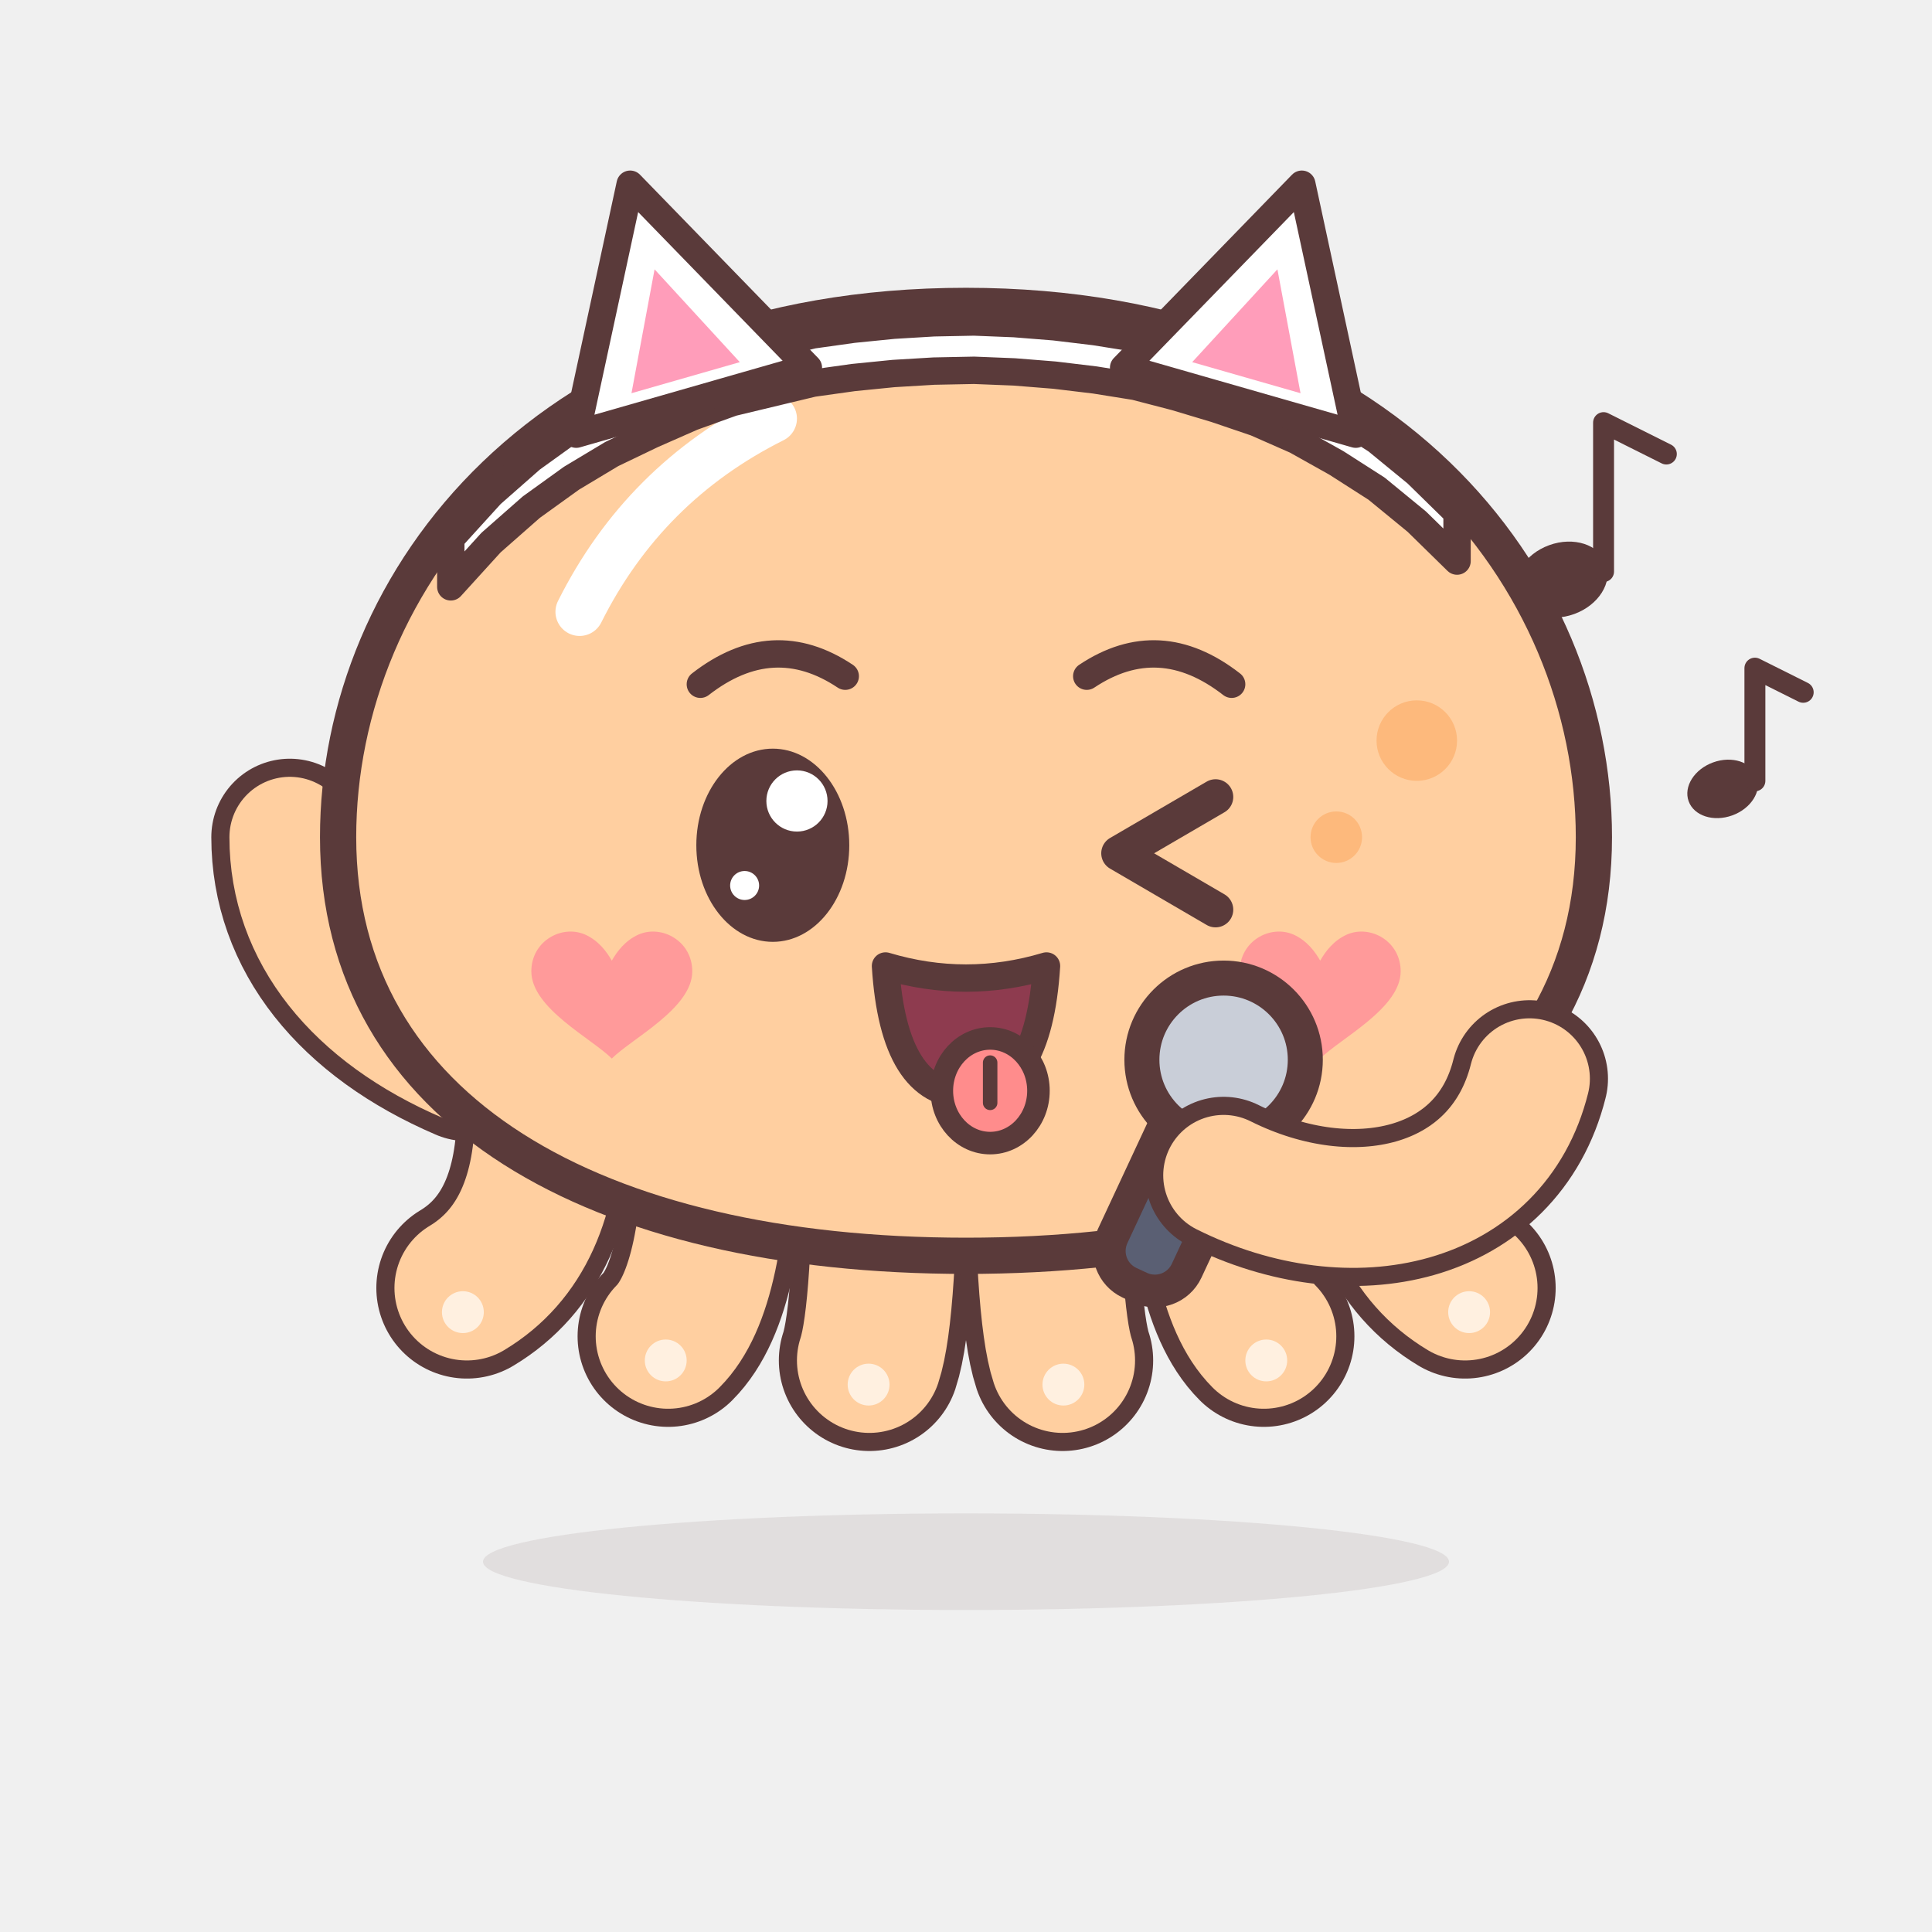
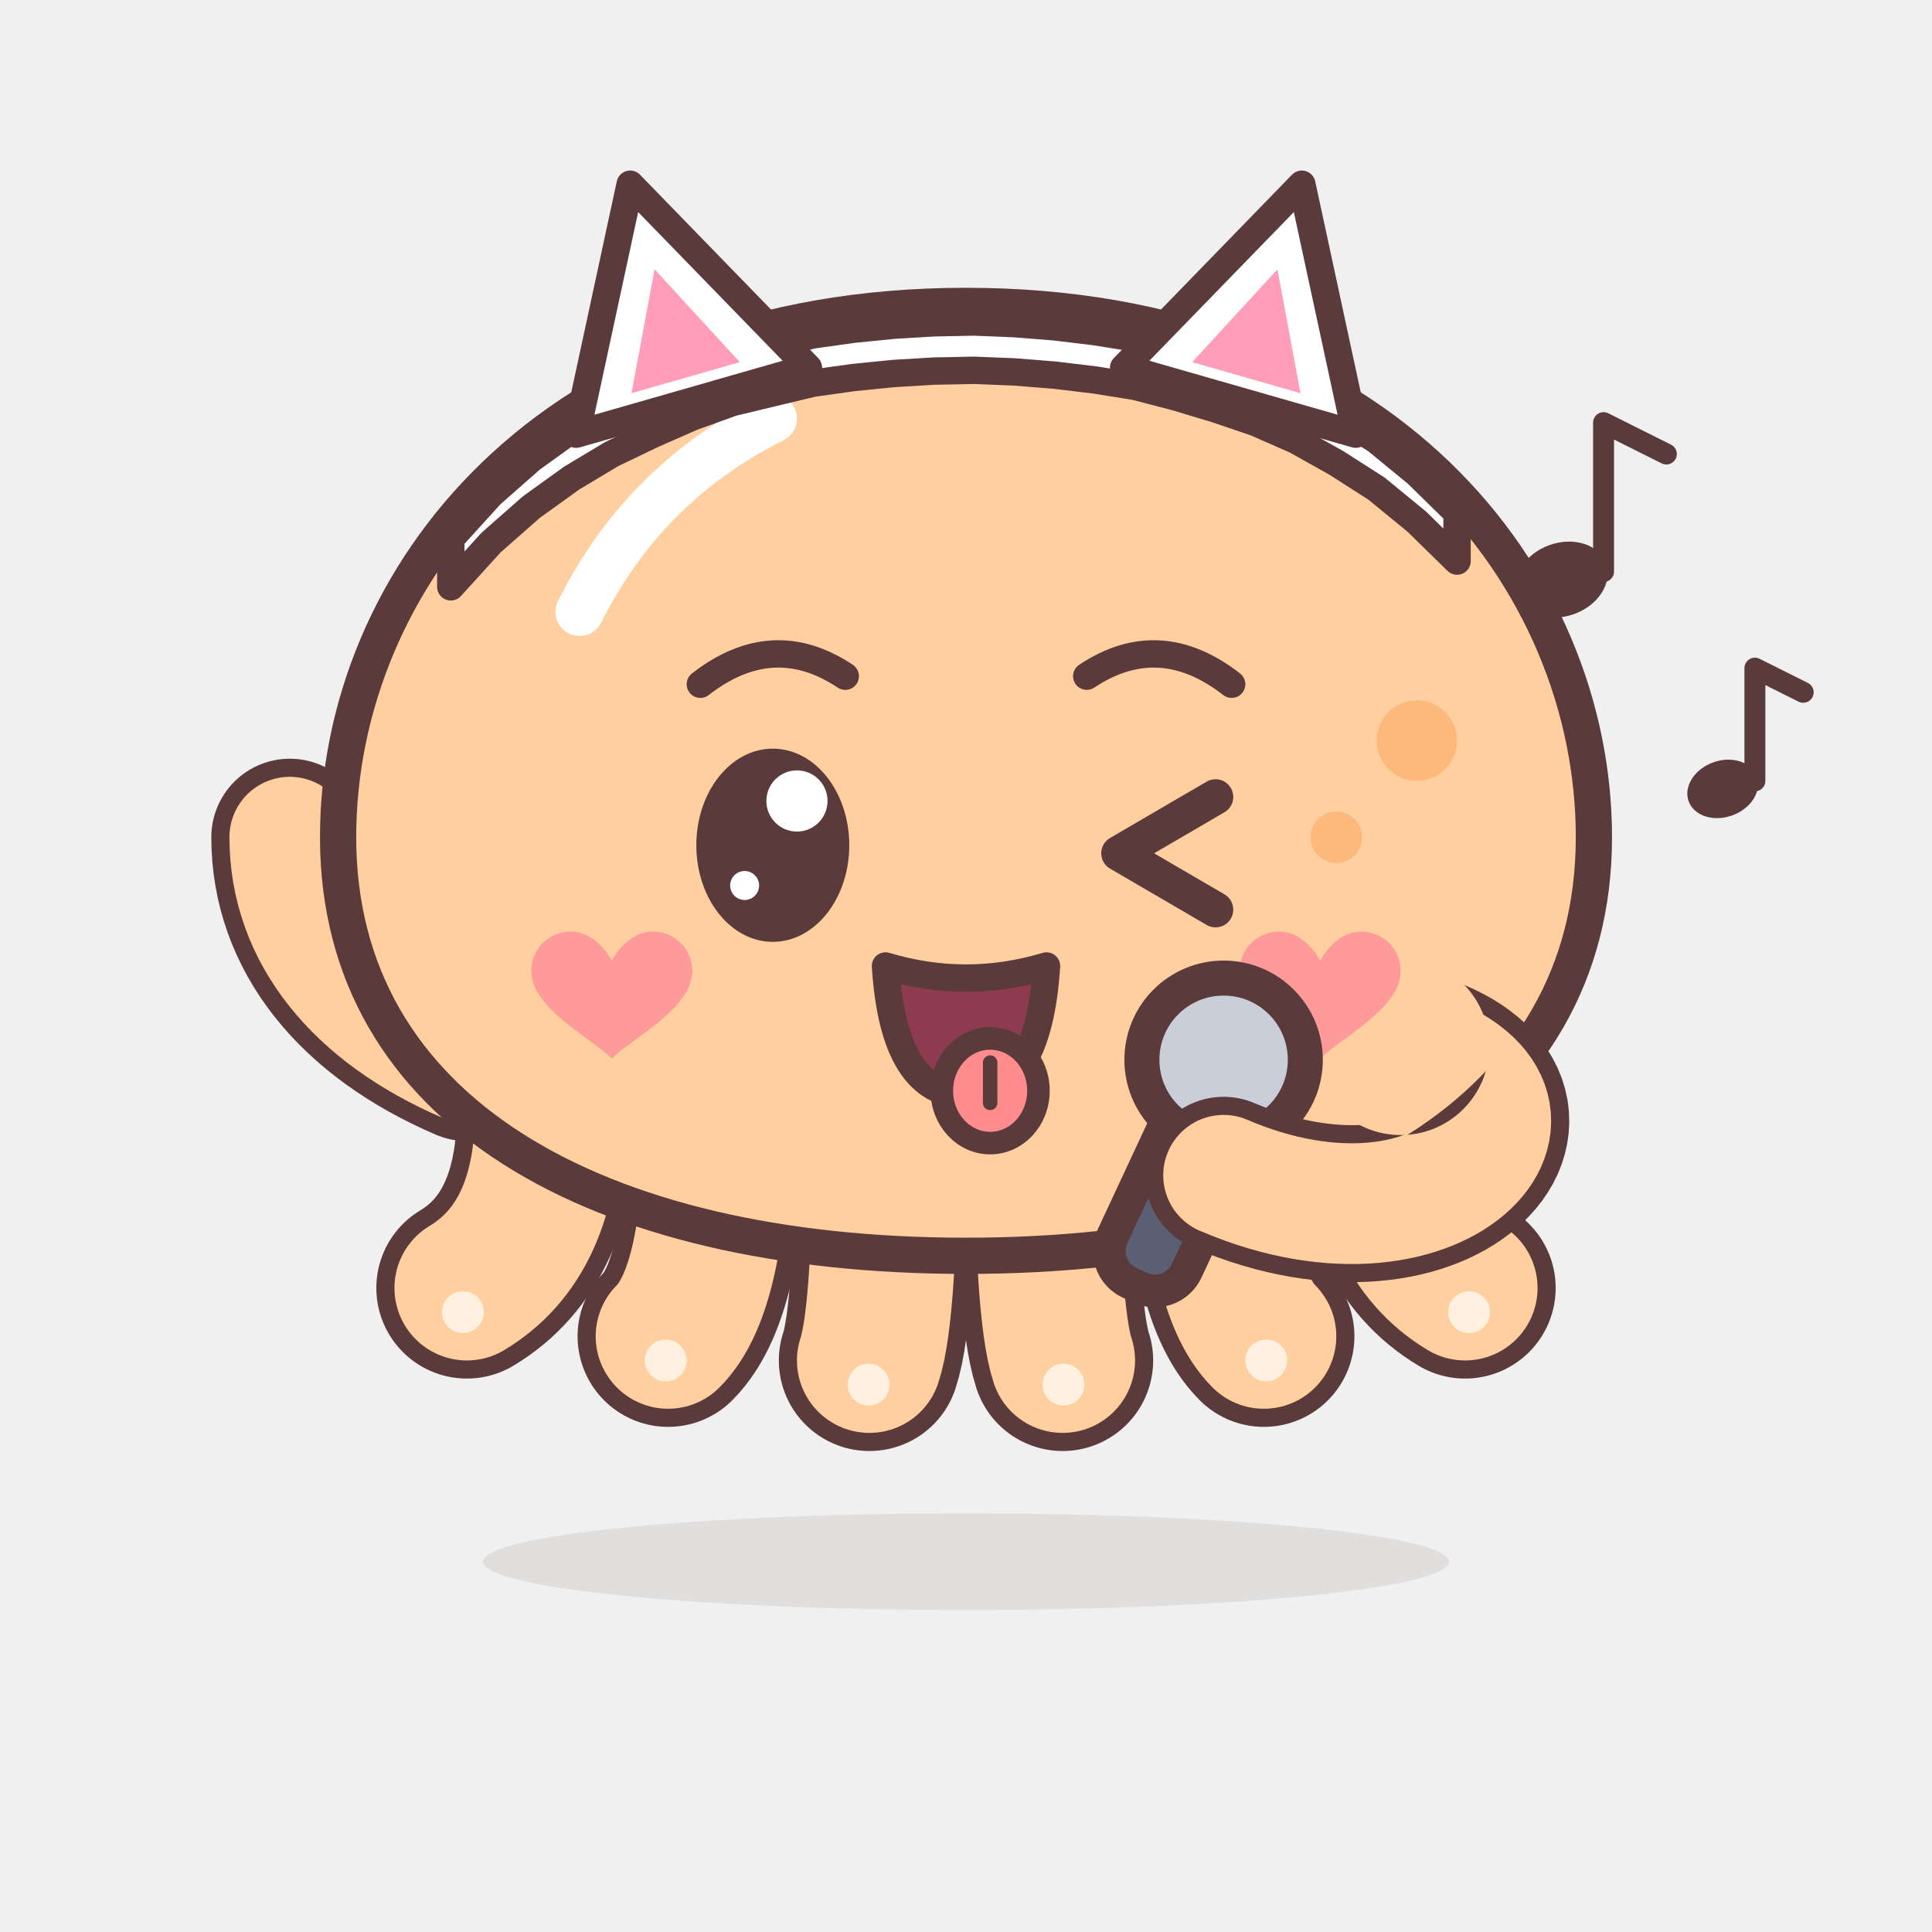
<svg xmlns="http://www.w3.org/2000/svg" viewBox="0 0 240 240" width="240" height="240">
  <ellipse cx="120" cy="194" rx="60" ry="6" fill="#5A3A3A" opacity="0.10" />
  <g fill="none" stroke-linecap="round" stroke-linejoin="round">
    <g stroke="#5A3A3A" stroke-width="22.5">
      <path d="M68 138 Q 68 154, 58 160" />
      <path d="M89 138 Q 89 160, 83 166" />
      <path d="M110 138 Q 110 163, 108 169" />
      <path d="M130 138 Q 130 163, 132 169" />
      <path d="M151 138 Q 151 160, 157 166" />
      <path d="M172 138 Q 172 154, 182 160" />
    </g>
    <g stroke="#FFCFA0" stroke-width="18">
      <path d="M68 138 Q 68 154, 58 160" />
      <path d="M89 138 Q 89 160, 83 166" />
      <path d="M110 138 Q 110 163, 108 169" />
      <path d="M130 138 Q 130 163, 132 169" />
      <path d="M151 138 Q 151 160, 157 166" />
      <path d="M172 138 Q 172 154, 182 160" />
    </g>
  </g>
  <g fill="none" stroke-linecap="round" stroke-linejoin="round">
    <g stroke="#5A3A3A" stroke-width="19.5">
      <path d="M58 132 C 44 126, 36 116, 36 104" />
    </g>
    <g stroke="#FFCFA0" stroke-width="15">
      <path d="M58 132 C 44 126, 36 116, 36 104" />
    </g>
  </g>
  <g fill="#FFF0E0">
    <circle cx="57.5" cy="163" r="2.6" />
    <circle cx="82.7" cy="169" r="2.6" />
    <circle cx="107.9" cy="172" r="2.6" />
    <circle cx="132.1" cy="172" r="2.6" />
    <circle cx="157.3" cy="169" r="2.6" />
    <circle cx="182.5" cy="163" r="2.6" />
  </g>
  <path d="M120 38 C 172 38, 198 72, 198 104 C 198 138, 166 156, 120 156 C 74 156, 42 138, 42 104 C 42 72, 68 38, 120 38 Z" fill="#FFCFA0" stroke="#5A3A3A" stroke-width="4.5" />
  <g fill="#FDB97C">
    <circle cx="176" cy="92" r="5" />
    <circle cx="166" cy="104" r="3.2" />
  </g>
  <path d="M72 76 Q 80 60, 96 52" fill="none" stroke="#FFFFFF" stroke-width="6" stroke-linecap="round" />
  <path d="M56 66.9 L 61 61.4 L 66 57.0 L 71 53.4 L 76 50.4 L 81 48.0 L 86 45.8 L 91 44.0 L 96 42.8 L 101 41.6 L 106 40.9 L 111 40.4 L 116 40.1 L 121 40.0 L 126 40.2 L 131 40.6 L 136 41.2 L 141 42.0 L 146 43.3 L 151 44.8 L 156 46.5 L 161 48.7 L 166 51.5 L 171 54.7 L 176 58.8 L 181 63.7 L 181 69.7 L 176 64.8 L 171 60.7 L 166 57.5 L 161 54.7 L 156 52.5 L 151 50.8 L 146 49.3 L 141 48.0 L 136 47.2 L 131 46.6 L 126 46.2 L 121 46.0 L 116 46.1 L 111 46.4 L 106 46.9 L 101 47.6 L 96 48.8 L 91 50.0 L 86 51.8 L 81 54.0 L 76 56.4 L 71 59.4 L 66 63.0 L 61 67.4 L 56 72.9 Z" fill="#FFFFFF" stroke="#5A3A3A" stroke-width="3.4" stroke-linejoin="round" />
  <g transform="rotate(-16 86 49.8)">
    <path d="M71 49.8 L 86 21.8 L 101 49.8 Z" fill="#FFFFFF" stroke="#5A3A3A" stroke-width="3.4" stroke-linejoin="round" />
    <path d="M79 46.8 L 86 32.8 L 93 46.8 Z" fill="#FF9DBA" />
  </g>
  <g transform="rotate(16 154 49.8)">
    <path d="M139 49.8 L 154 21.8 L 169 49.8 Z" fill="#FFFFFF" stroke="#5A3A3A" stroke-width="3.4" stroke-linejoin="round" />
    <path d="M147 46.8 L 154 32.8 L 161 46.8 Z" fill="#FF9DBA" />
  </g>
  <path transform="translate(76 124) scale(0.833)" d="M0 9 C -3 6, -12 1.5, -12 -4 C -12 -8.5, -7.5 -11, -4 -9.5 C -2 -8.6, -0.8 -7, 0 -5.6 C 0.8 -7, 2 -8.6, 4 -9.5 C 7.5 -11, 12 -8.5, 12 -4 C 12 1.5, 3 6, 0 9 Z" fill="#FF9A9A" />
  <path transform="translate(164 124) scale(0.833)" d="M0 9 C -3 6, -12 1.5, -12 -4 C -12 -8.5, -7.5 -11, -4 -9.5 C -2 -8.6, -0.8 -7, 0 -5.6 C 0.8 -7, 2 -8.6, 4 -9.5 C 7.5 -11, 12 -8.5, 12 -4 C 12 1.5, 3 6, 0 9 Z" fill="#FF9A9A" />
  <path d="M87 85 Q 96 78, 105 84" fill="none" stroke="#5A3A3A" stroke-width="3.4" stroke-linecap="round" stroke-linejoin="round" />
  <path d="M135 84 Q 144 78, 153 85" fill="none" stroke="#5A3A3A" stroke-width="3.4" stroke-linecap="round" stroke-linejoin="round" />
  <ellipse cx="96" cy="105" rx="9.5" ry="12.0" fill="#5A3A3A" />
  <circle cx="99.0" cy="99.5" r="3.8" fill="#FFFFFF" />
  <circle cx="92.5" cy="110.0" r="1.8" fill="#FFFFFF" />
  <path d="M151 99 L 139 106 L 151 113" fill="none" stroke="#5A3A3A" stroke-width="4.4" stroke-linecap="round" stroke-linejoin="round" />
  <path d="M110 120 Q 120 123, 130 120 Q 129 136, 120 136 Q 111 136, 110 120 Z" fill="#8E3B4F" stroke="#5A3A3A" stroke-width="3.4" stroke-linejoin="round" />
  <ellipse cx="123" cy="135.5" rx="6" ry="6.5" fill="#FF8C8C" stroke="#5A3A3A" stroke-width="2.8" />
  <path d="M123 132 L 123 137" fill="none" stroke="#5A3A3A" stroke-width="1.8" stroke-linecap="round" stroke-linejoin="round" />
  <g transform="translate(152 136) scale(1.45) translate(-152 -136)">
    <rect x="148.5" y="136" width="7" height="18" rx="3" fill="#5A5F73" stroke="#5A3A3A" stroke-width="2.8" transform="rotate(25 152 136)" />
    <circle cx="152" cy="133" r="7" fill="#C9CED8" stroke="#5A3A3A" stroke-width="3" />
  </g>
  <ellipse cx="194" cy="72" rx="5.85" ry="4.55" fill="#5A3A3A" transform="rotate(-20 194 72)" />
  <path d="M199.2 71 L 199.2 52.5 L 207.0 56.4" fill="none" stroke="#5A3A3A" stroke-width="2.6" stroke-linecap="round" stroke-linejoin="round" />
  <ellipse cx="214" cy="98" rx="4.5" ry="3.5" fill="#5A3A3A" transform="rotate(-20 214 98)" />
  <path d="M218.0 97 L 218.0 83.0 L 224.0 86.0" fill="none" stroke="#5A3A3A" stroke-width="2.6" stroke-linecap="round" stroke-linejoin="round" />
-   <g fill="none" stroke-linecap="round" stroke-linejoin="round">
-     <g stroke="#5A3A3A" stroke-width="19.5">
-       <path d="M190 134 C 186 150, 168 154, 152 146" />
-     </g>
-     <g stroke="#FFCFA0" stroke-width="15">
-       <path d="M190 134 C 186 150, 168 154, 152 146" />
+   <mask id="ESFP-arms" maskUnits="userSpaceOnUse" x="0" y="0" width="240" height="240">
+     <rect width="240" height="240" fill="#fff" />
+     <circle cx="174.0" cy="130.0" r="11" fill="#000" />
+   </mask>
+   <g mask="url(#ESFP-arms)">
+     <g fill="none" stroke-linecap="round" stroke-linejoin="round">
+       <g stroke="#5A3A3A" stroke-width="19.5">
+         <path d="M174 130 C 198 136, 180 158, 152 146" />
+       </g>
+       <g stroke="#FFCFA0" stroke-width="15">
+         <path d="M174 130 C 198 136, 180 158, 152 146" />
+       </g>
    </g>
  </g>
</svg>
